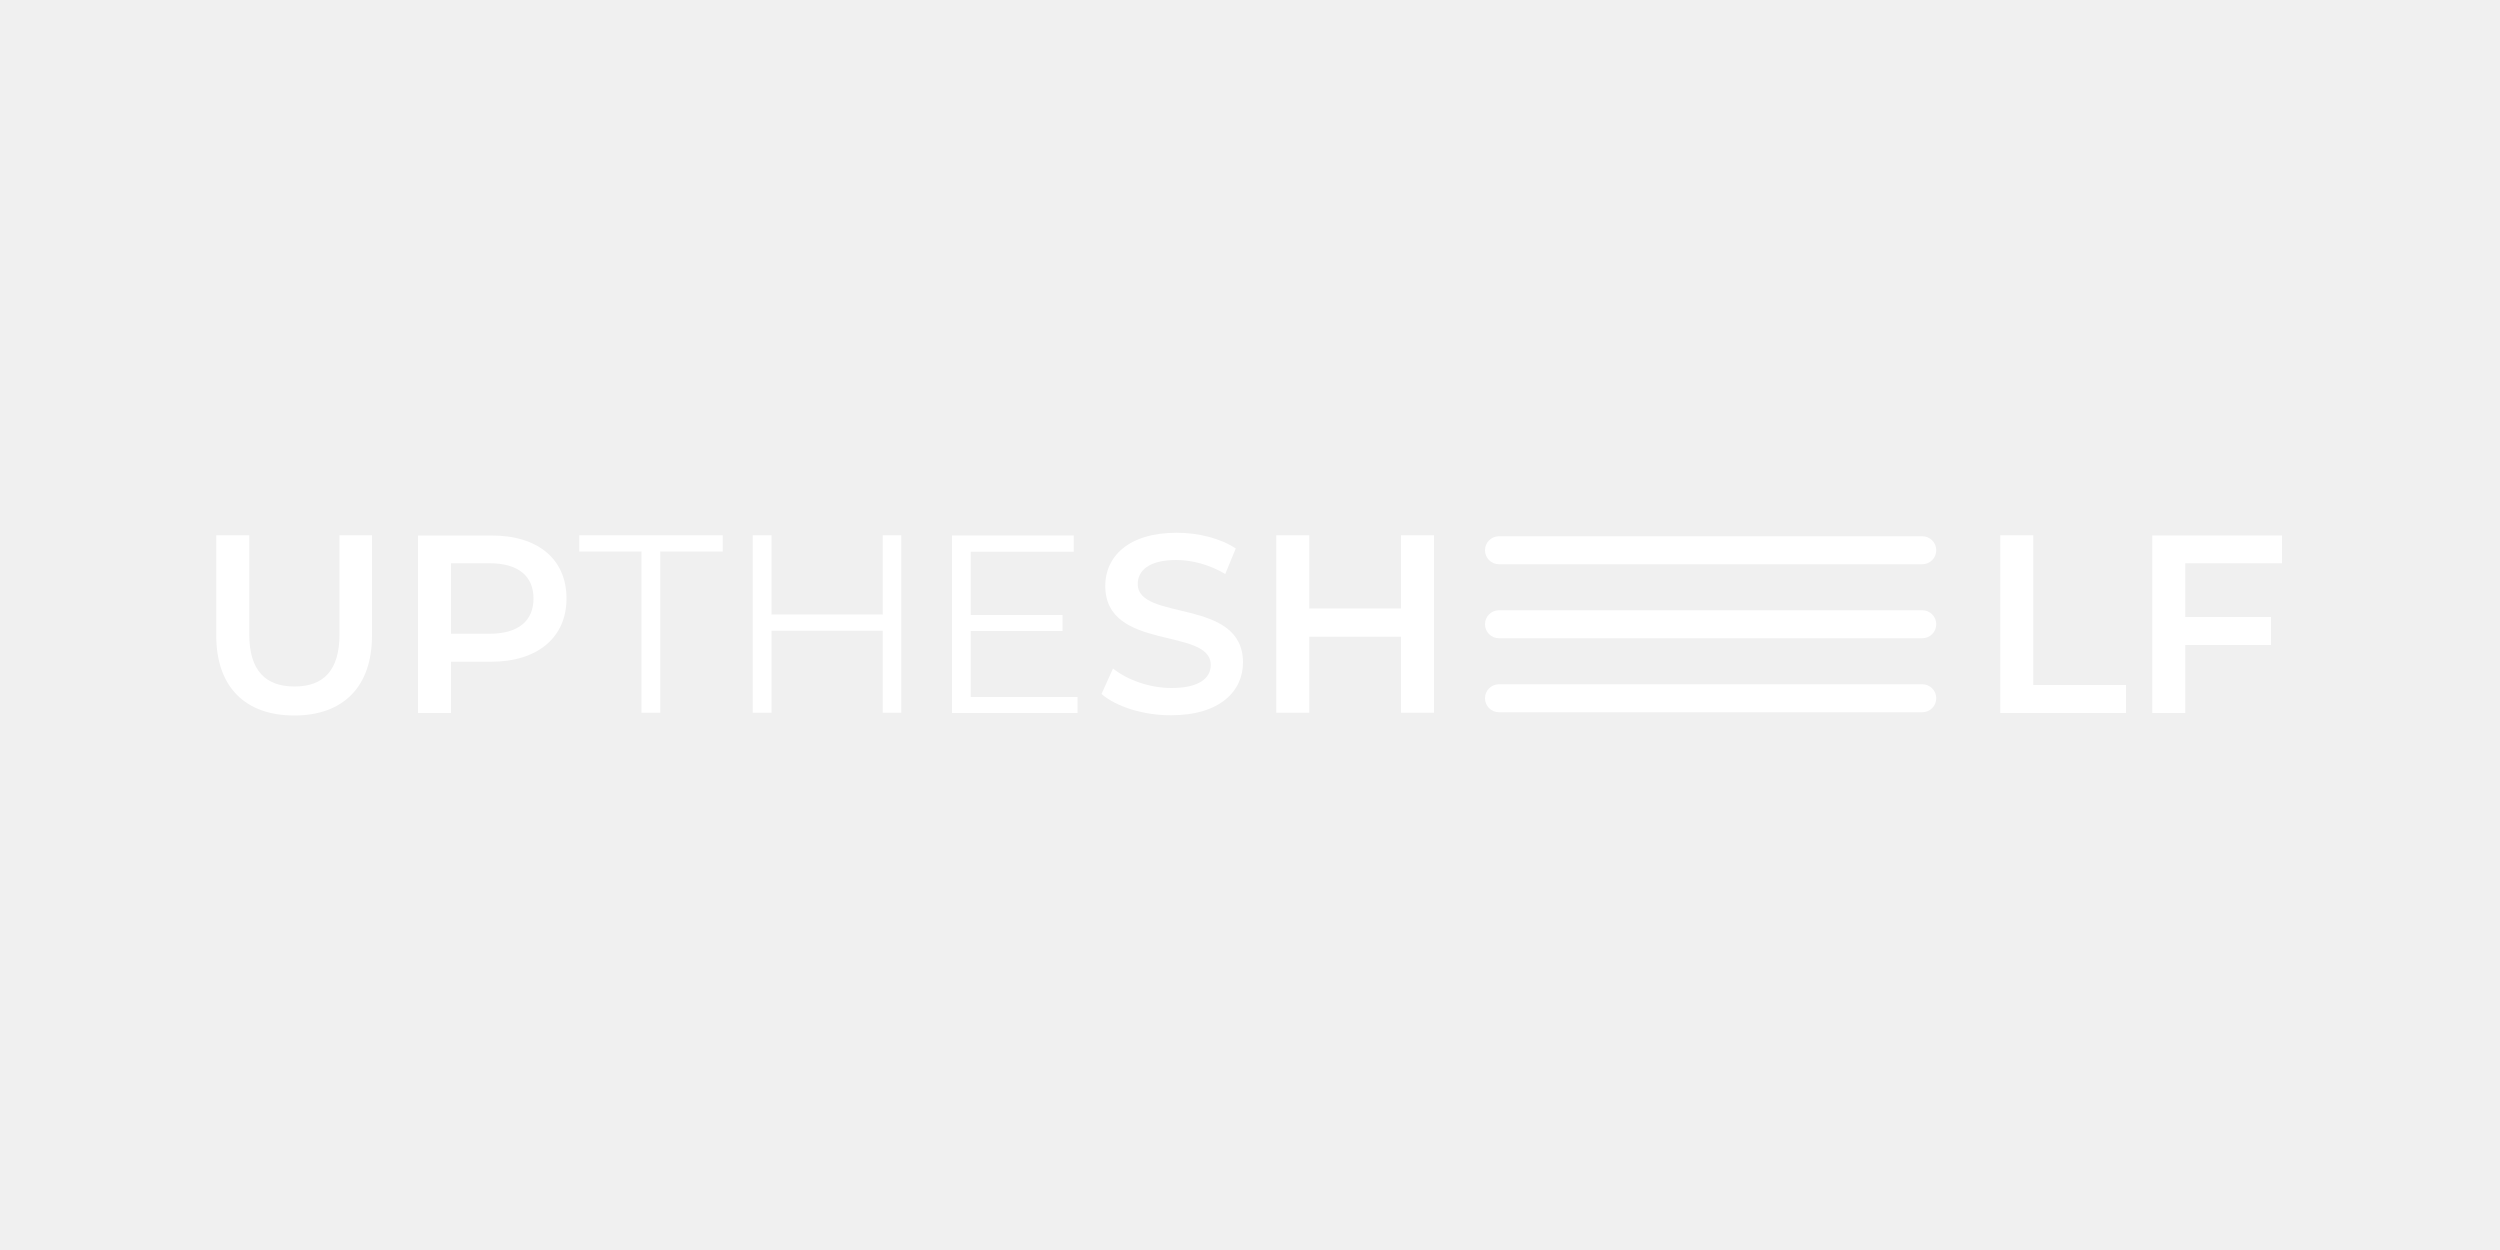
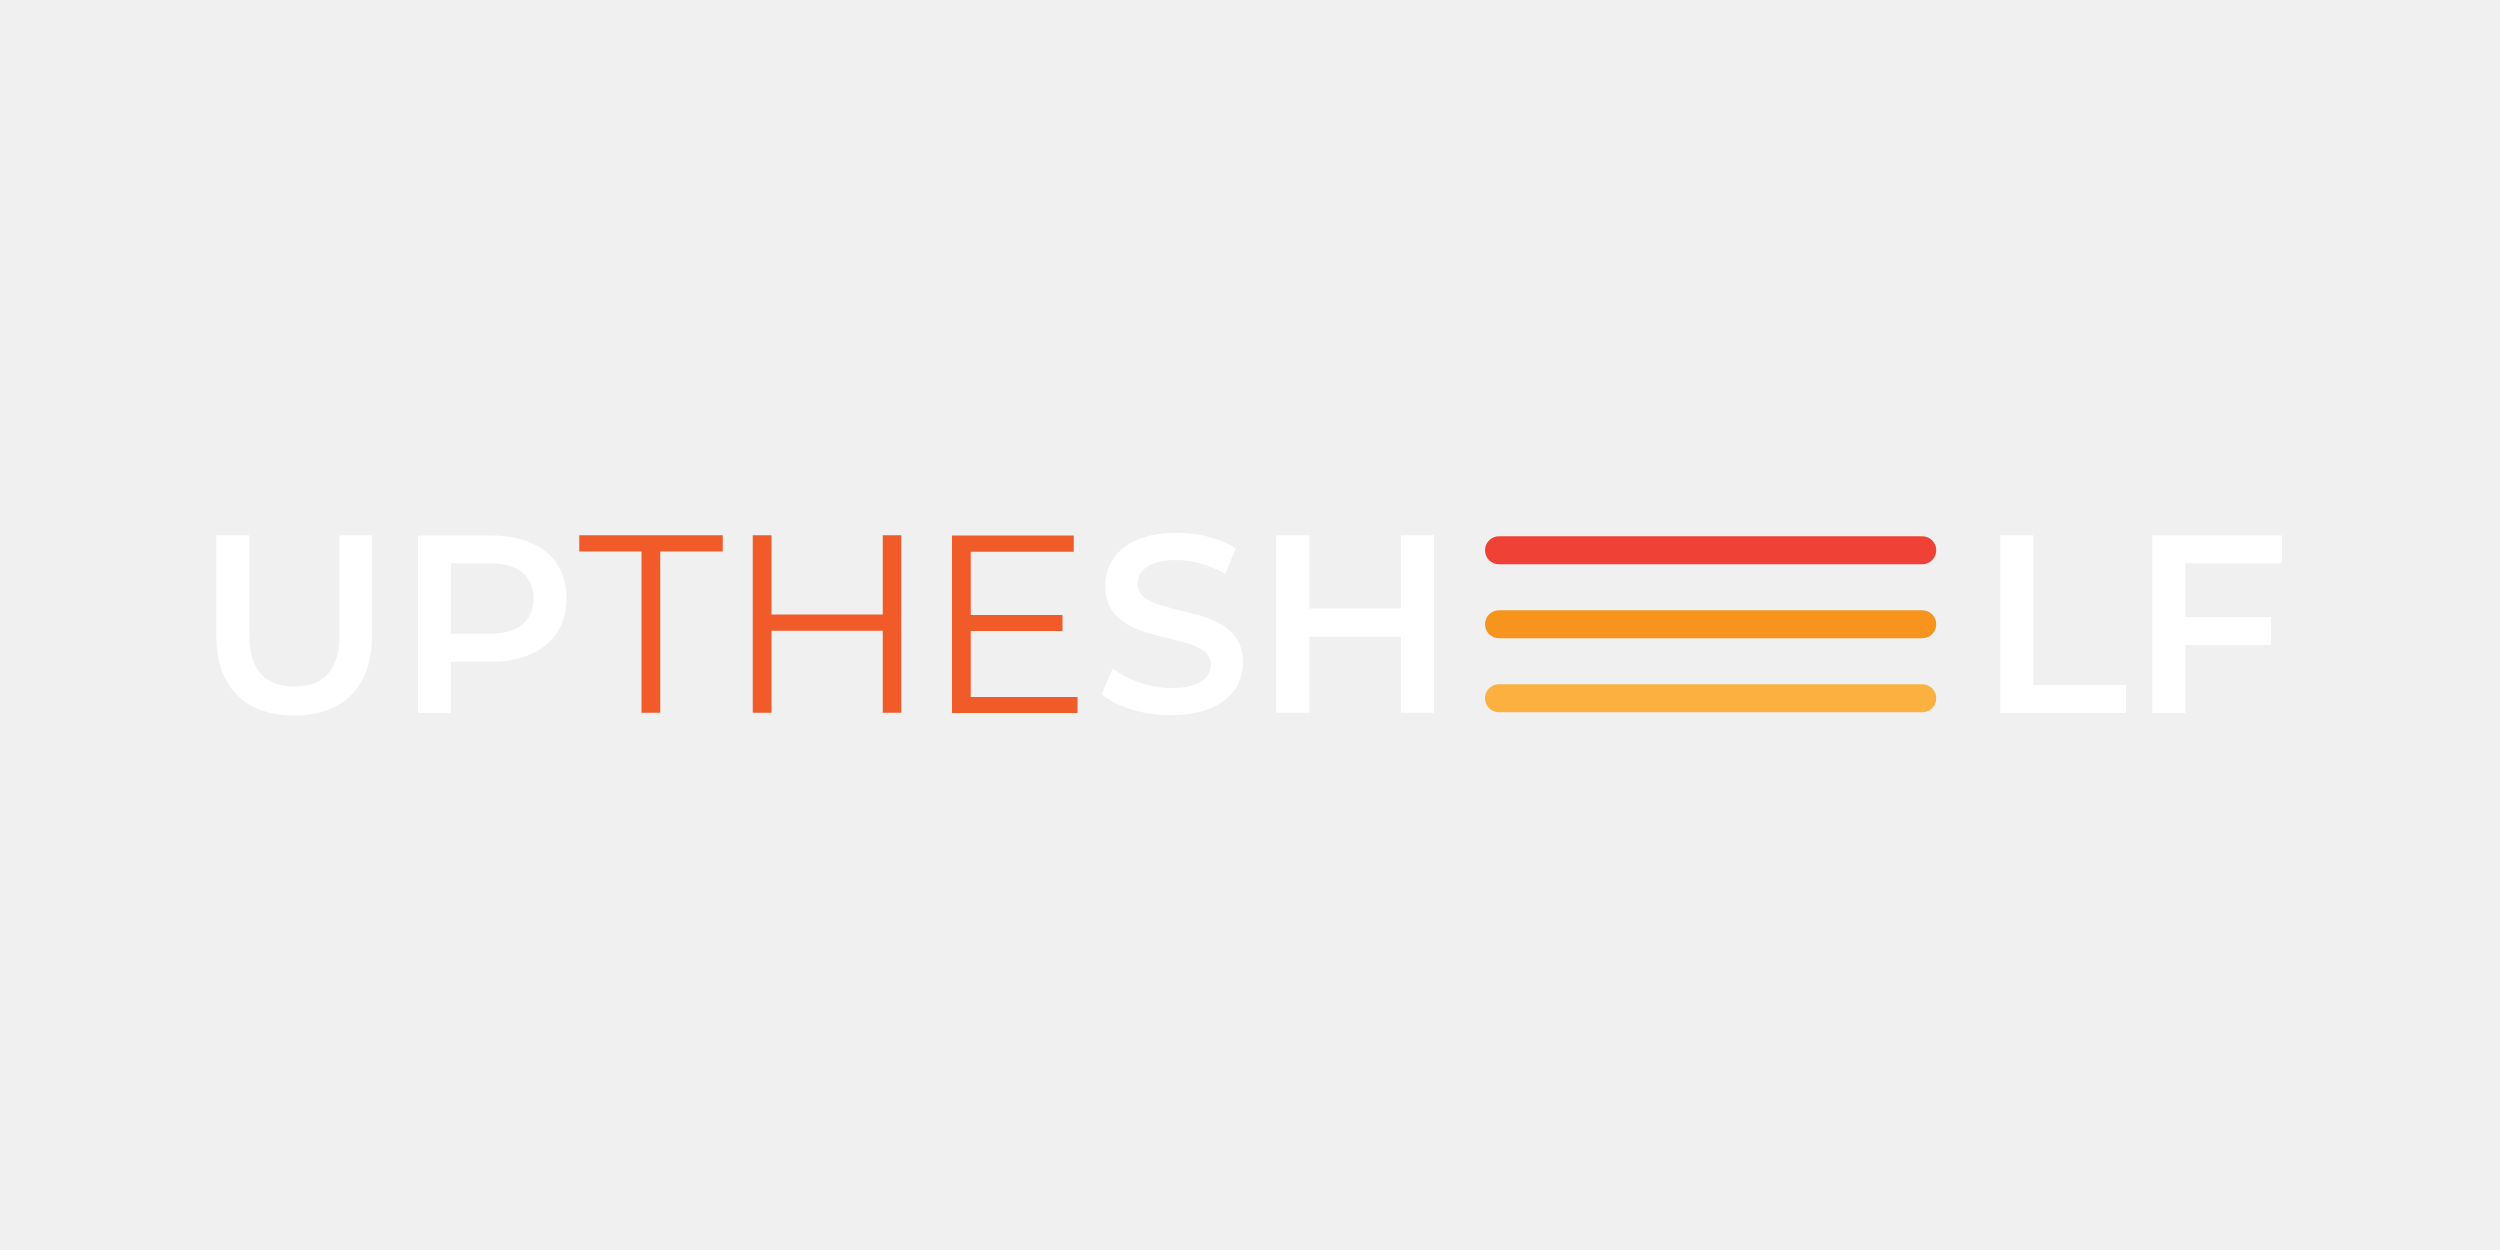
<svg xmlns="http://www.w3.org/2000/svg" version="1.1" id="Layer_1" x="0px" y="0px" viewBox="0 0 1000 500" style="enable-background:new 0 0 1000 500;" xml:space="preserve">
  <style type="text/css">
- 	.st0{fill:#FFFFFF;}
+ 	.st0{fill:#F15A29;}
+ 	.st1{fill:#EF4136;}
+ 	.st2{fill:#F7941D;}
+ 	.st3{fill:#FBB040;}
+ 	.st4{fill:#FFFFFF;}
</style>
-   <path class="st0" d="M86.5,254.2v-40.1h13.2v39.6c0,14.6,6.6,20.9,18.1,20.9s18-6.3,18-20.9v-39.6h13v40.1c0,20.7-11.7,32-31.1,32  C98.2,286.2,86.5,274.9,86.5,254.2z" />
-   <path class="st0" d="M226.6,239.4c0,15.6-11.6,25.3-30.2,25.3h-16v20.5h-13.2v-71h29.2C215.1,214.1,226.6,223.6,226.6,239.4z   M213.4,239.4c0-8.9-6-14.1-17.6-14.1h-15.4v28.2h15.4C207.4,253.5,213.4,248.3,213.4,239.4z" />
-   <path class="st0" d="M256.7,220.6h-25v-6.5h57.4v6.5h-25v64.5h-7.5V220.6z" />
+   <path class="st4" d="M86.5,254.2v-40.1h13.2v39.6c0,14.6,6.6,20.9,18.1,20.9s18-6.3,18-20.9v-39.6h13v40.1c0,20.7-11.7,32-31.1,32  C98.2,286.2,86.5,274.9,86.5,254.2z" />
+   <path class="st4" d="M226.6,239.4c0,15.6-11.6,25.3-30.2,25.3h-16v20.5h-13.2v-71h29.2C215.1,214.1,226.6,223.6,226.6,239.4z M213.4,239.4  c0-8.9-6-14.1-17.6-14.1h-15.4v28.2h15.4C207.4,253.5,213.4,248.3,213.4,239.4z" />
+   <path class="st0" d="M256.7,220.6h-25v-6.5h57.4v6.5h-25v64.5h-7.5v-64.5H256.7z" />
  <path class="st0" d="M360.5,214.1v71h-7.4v-32.8h-44.5v32.8h-7.5v-71h7.5v31.7h44.5v-31.7H360.5z" />
-   <path class="st0" d="M431,278.7v6.5h-50.2v-71h48.7v6.5h-41.2v25.3H425v6.4h-36.7v26.4H431z" />
-   <path class="st0" d="M440.6,277.6l4.6-10.2c5.7,4.6,14.7,7.8,23.4,7.8c11.1,0,15.7-4,15.7-9.2c0-15.3-42.2-5.3-42.2-31.7  c0-11.5,9.1-21.2,28.6-21.2c8.5,0,17.5,2.2,23.6,6.3l-4.2,10.2c-6.4-3.8-13.4-5.6-19.6-5.6c-11,0-15.4,4.3-15.4,9.6  c0,15.1,42.1,5.3,42.1,31.4c0,11.4-9.2,21.1-28.7,21.1C457.6,286.2,446.5,282.7,440.6,277.6z" />
-   <path class="st0" d="M573.6,214.1v71h-13.2v-30.4h-36.7v30.4h-13.2v-71h13.2v29.3h36.7v-29.3H573.6z" />
-   <path class="st0" d="M800.1,214.1h13.2V274h37.1v11.2h-50.3V214.1z" />
-   <path class="st0" d="M874.1,225.2v21.6h34.3V258h-34.3v27.2h-13.2v-71h51.9v11.1H874.1z" />
-   <path class="st0" d="M599.6,225.7h169.3c3.1,0,5.6-2.5,5.6-5.6l0,0c0-3.1-2.5-5.6-5.6-5.6H599.6c-3.1,0-5.6,2.5-5.6,5.6l0,0  C594,223.2,596.5,225.7,599.6,225.7z" />
-   <path class="st0" d="M599.6,255.3h169.3c3.1,0,5.6-2.5,5.6-5.6v0c0-3.1-2.5-5.6-5.6-5.6H599.6c-3.1,0-5.6,2.5-5.6,5.6v0  C594,252.8,596.5,255.3,599.6,255.3z" />
-   <path class="st0" d="M599.6,284.9h169.3c3.1,0,5.6-2.5,5.6-5.6l0,0c0-3.1-2.5-5.6-5.6-5.6H599.6c-3.1,0-5.6,2.5-5.6,5.6l0,0  C594,282.4,596.5,284.9,599.6,284.9z" />
+   <path class="st0" d="M431,278.7v6.5h-50.2v-71h48.7v6.5h-41.2V246H425v6.4h-36.7v26.4H431V278.7z" />
+   <path class="st4" d="M440.6,277.6l4.6-10.2c5.7,4.6,14.7,7.8,23.4,7.8c11.1,0,15.7-4,15.7-9.2c0-15.3-42.2-5.3-42.2-31.7  c0-11.5,9.1-21.2,28.6-21.2c8.5,0,17.5,2.2,23.6,6.3l-4.2,10.2c-6.4-3.8-13.4-5.6-19.6-5.6c-11,0-15.4,4.3-15.4,9.6  c0,15.1,42.1,5.3,42.1,31.4c0,11.4-9.2,21.1-28.7,21.1C457.6,286.2,446.5,282.7,440.6,277.6z" />
+   <path class="st4" d="M573.6,214.1v71h-13.2v-30.4h-36.7v30.4h-13.2v-71h13.2v29.3h36.7v-29.3H573.6z" />
+   <path class="st4" d="M800.1,214.1h13.2V274h37.1v11.2h-50.3V214.1z" />
+   <path class="st4" d="M874.1,225.2v21.6h34.3V258h-34.3v27.2h-13.2v-71h51.9v11.1h-38.7V225.2z" />
+   <path class="st1" d="M599.6,225.7h169.3c3.1,0,5.6-2.5,5.6-5.6l0,0c0-3.1-2.5-5.6-5.6-5.6H599.6c-3.1,0-5.6,2.5-5.6,5.6l0,0  C594,223.2,596.5,225.7,599.6,225.7z" />
+   <path class="st2" d="M599.6,255.3h169.3c3.1,0,5.6-2.5,5.6-5.6l0,0c0-3.1-2.5-5.6-5.6-5.6H599.6c-3.1,0-5.6,2.5-5.6,5.6l0,0  C594,252.8,596.5,255.3,599.6,255.3z" />
+   <path class="st3" d="M599.6,284.9h169.3c3.1,0,5.6-2.5,5.6-5.6l0,0c0-3.1-2.5-5.6-5.6-5.6H599.6c-3.1,0-5.6,2.5-5.6,5.6l0,0  C594,282.4,596.5,284.9,599.6,284.9z" />
</svg>
